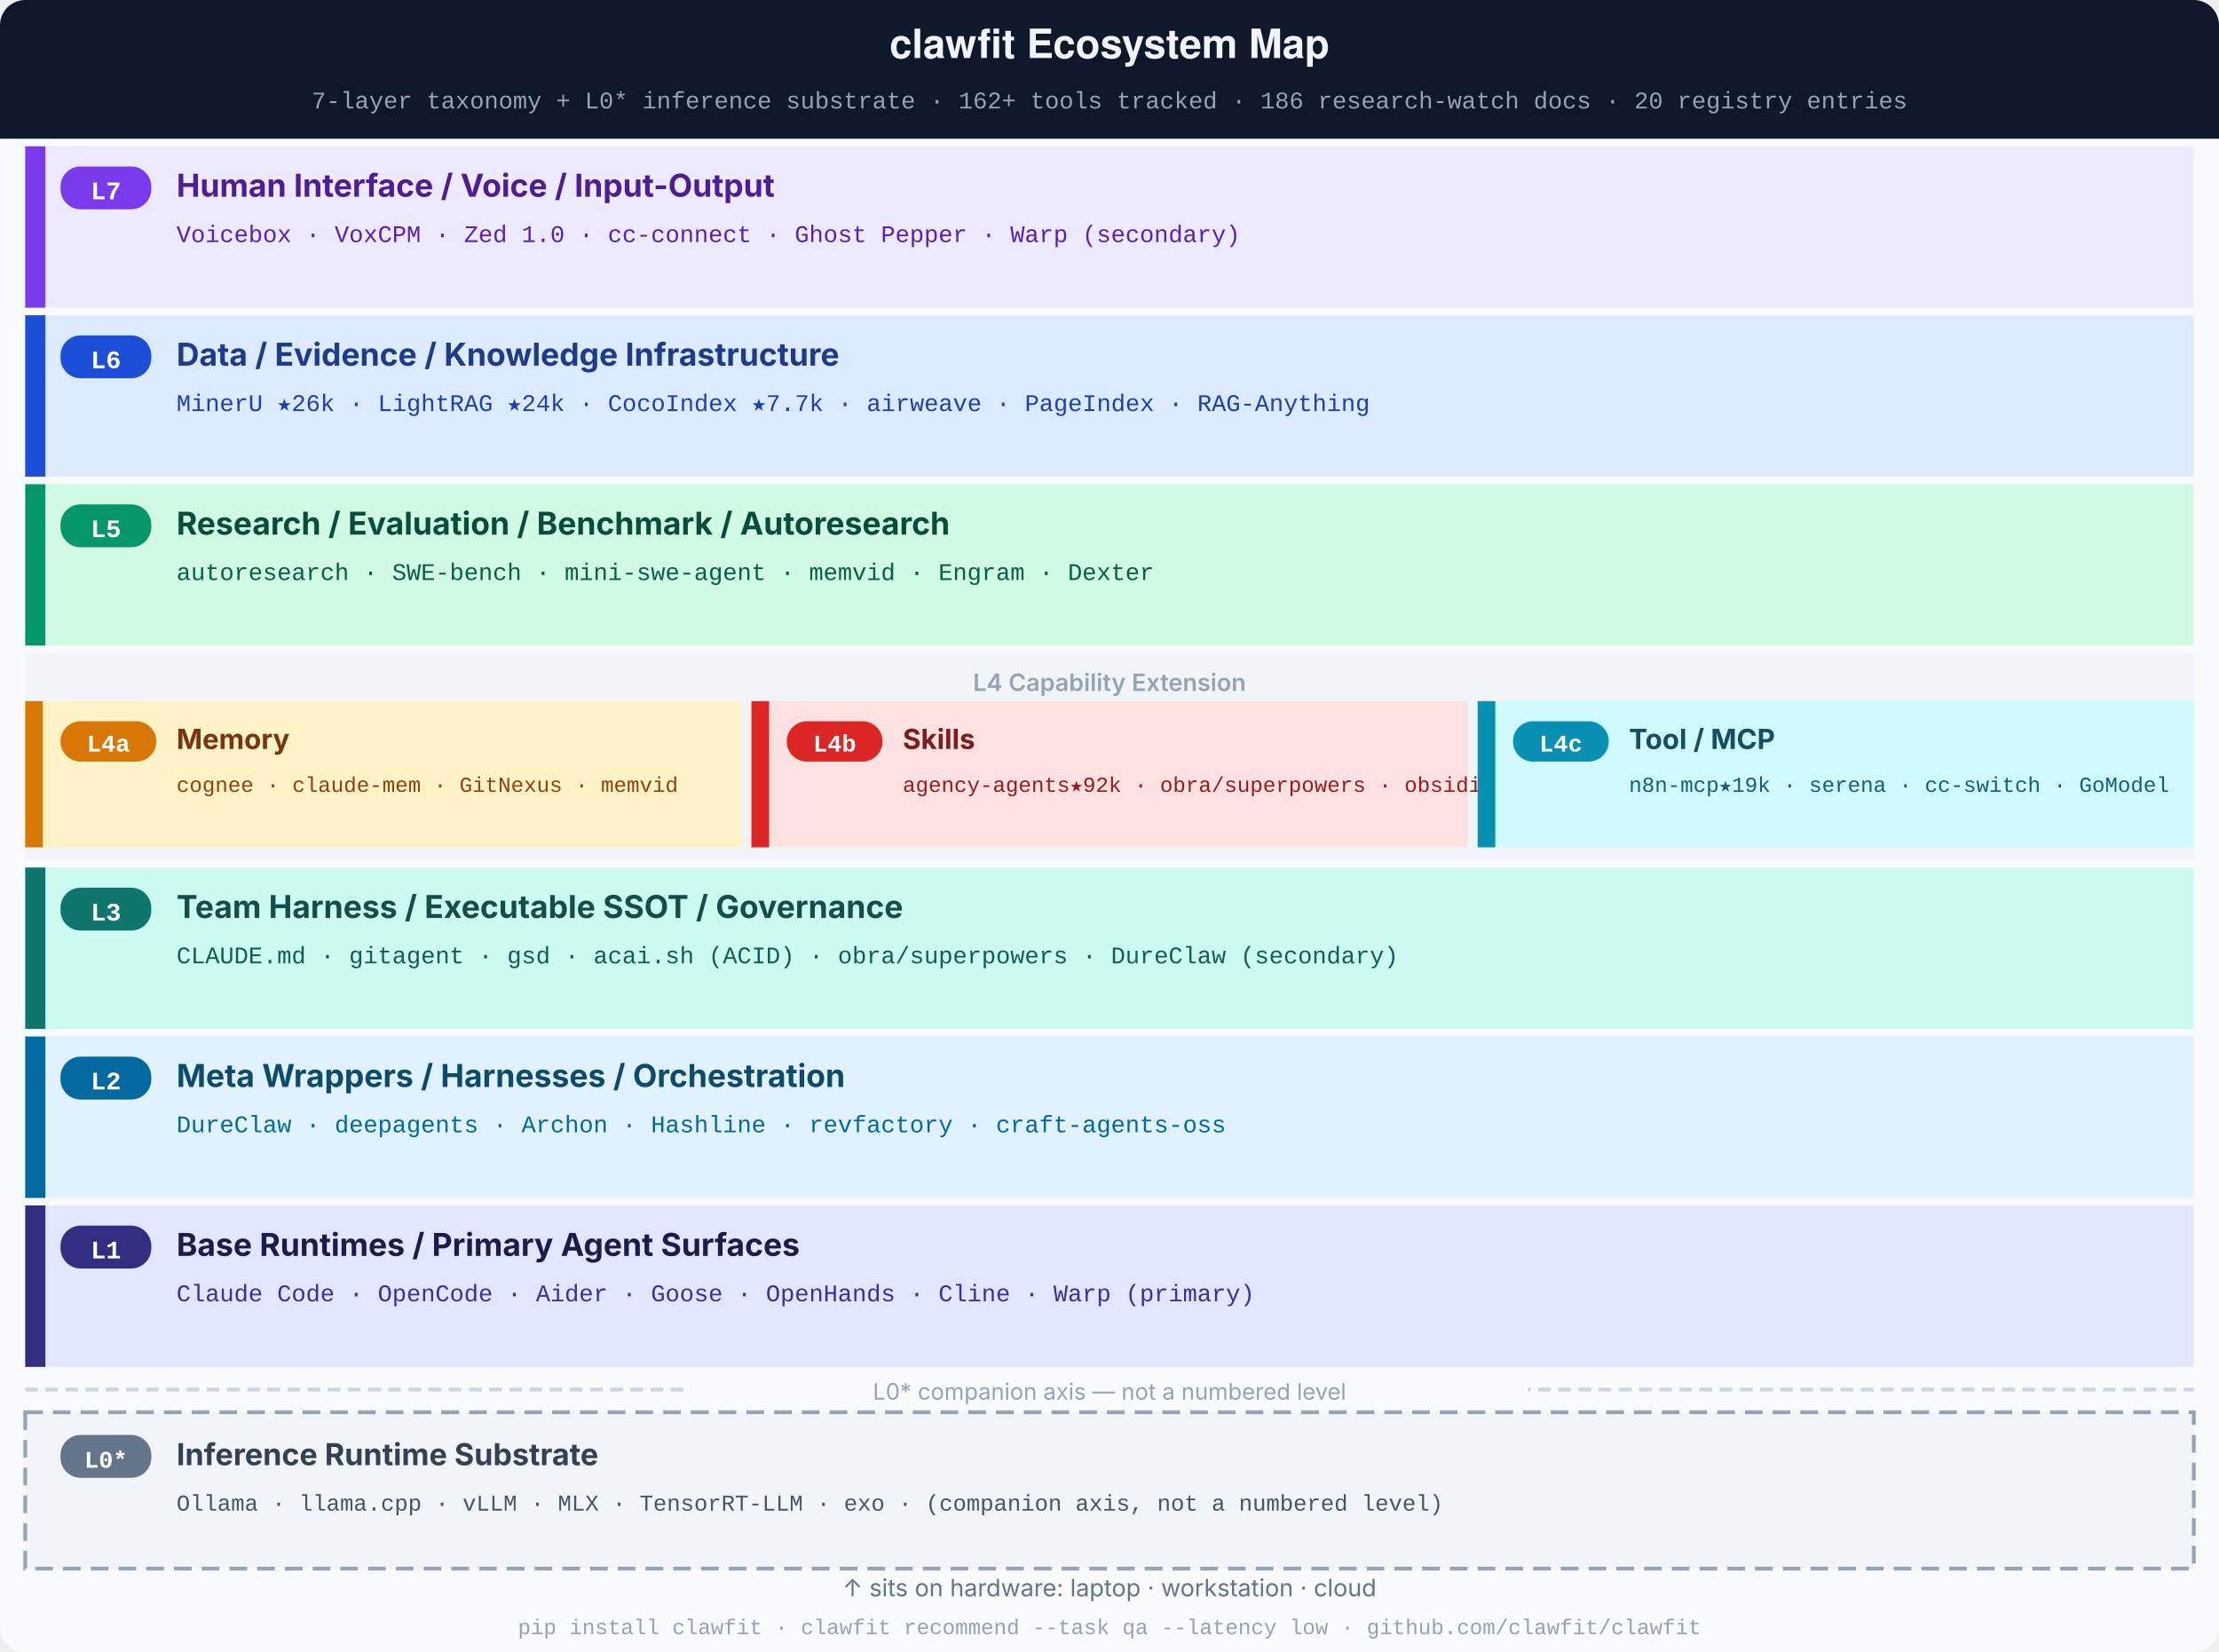
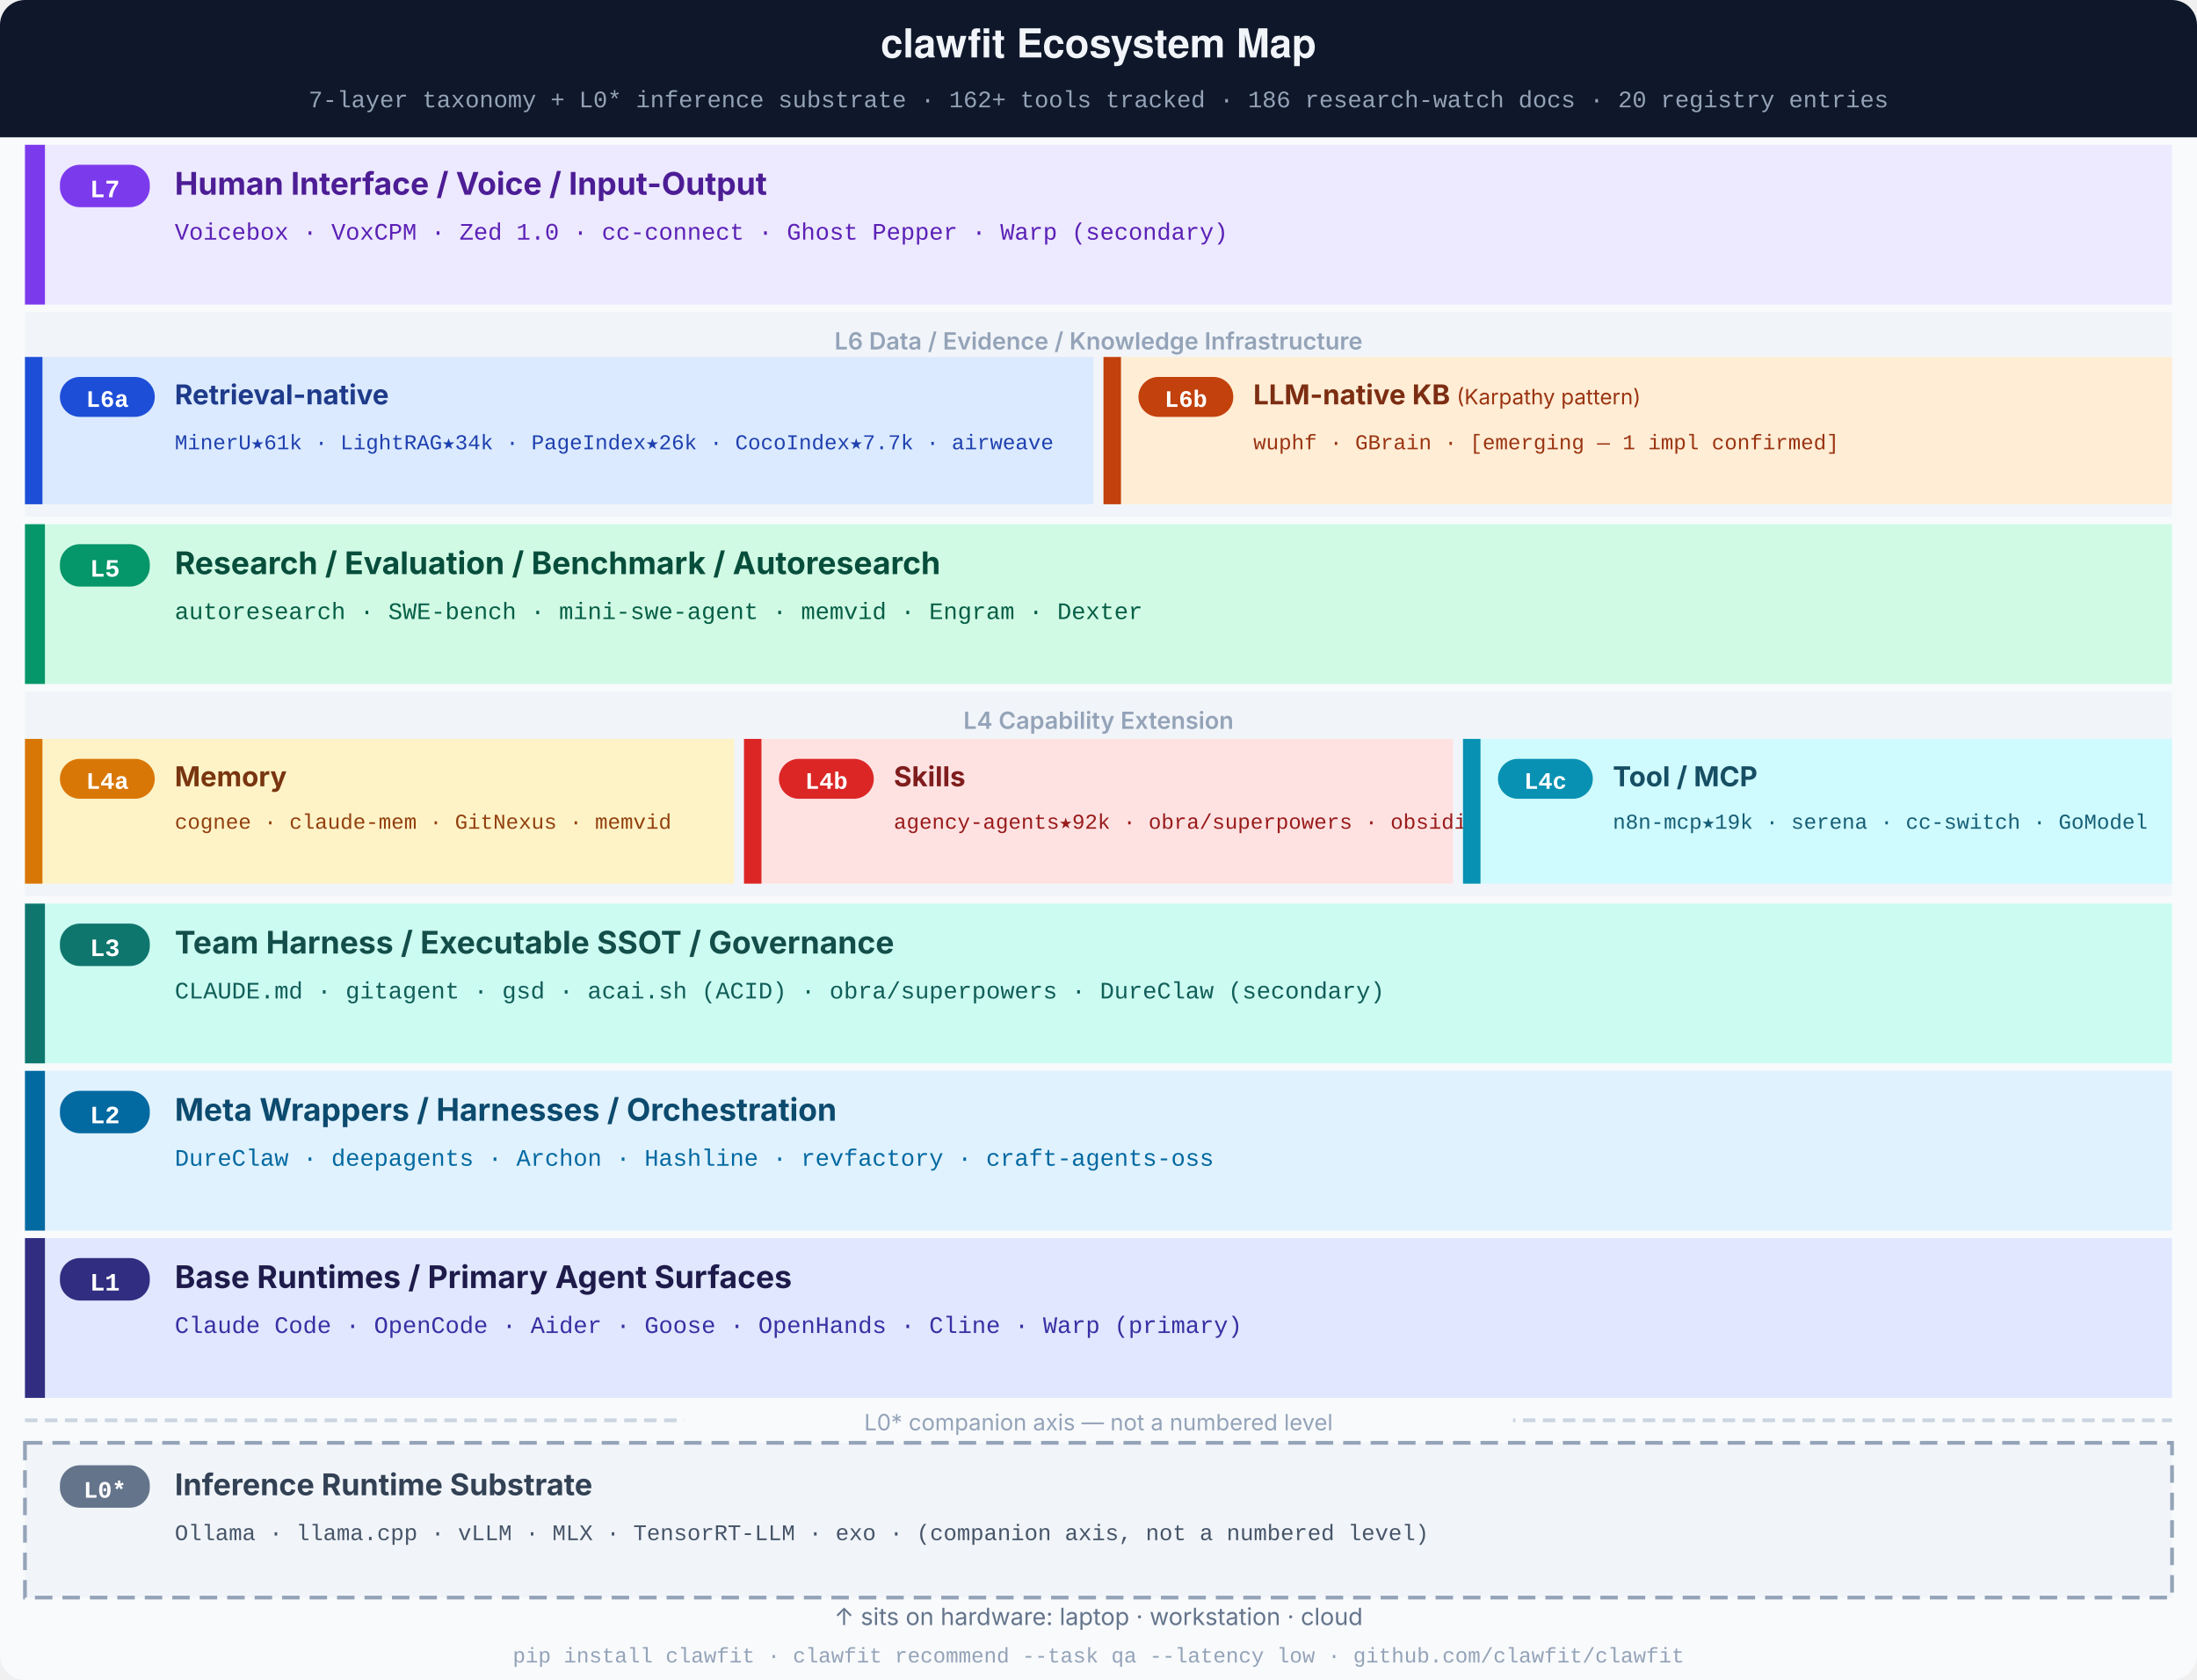
- <svg xmlns="http://www.w3.org/2000/svg" width="880" height="655" viewBox="0 0 880 655">
+ <svg xmlns="http://www.w3.org/2000/svg" width="880" height="673" viewBox="0 0 880 673">
  <defs>
    <clipPath id="c">
-       <rect width="880" height="655" rx="10" />
+       <rect width="880" height="673" rx="10" />
    </clipPath>
  </defs>
  <g clip-path="url(#c)">
-     <rect width="880" height="655" fill="#f8fafc" />
+     <rect width="880" height="673" fill="#f8fafc" />
    <rect x="0" y="0" width="880" height="55" fill="#0f172a" />
    <text x="440" y="23" text-anchor="middle" font-family="system-ui,-apple-system,BlinkMacSystemFont,'Segoe UI',Helvetica,Arial,sans-serif" font-size="16" font-weight="700" fill="#f1f5f9">clawfit Ecosystem Map</text>
    <text x="440" y="43" text-anchor="middle" font-family="'Courier New',Courier,monospace" font-size="9.5" fill="#94a3b8">7-layer taxonomy + L0* inference substrate  ·  162+ tools tracked  ·  186 research-watch docs  ·  20 registry entries</text>
    <rect x="10" y="58" width="860" height="64" fill="#ede9fe" />
    <rect x="10" y="58" width="8" height="64" fill="#7c3aed" />
    <rect x="24" y="66" width="36" height="17" rx="8" fill="#7c3aed" />
    <text x="42" y="79" text-anchor="middle" font-family="'Courier New',Courier,monospace" font-size="10" font-weight="700" fill="#ffffff">L7</text>
    <text x="70" y="78" font-family="system-ui,-apple-system,sans-serif" font-size="12.5" font-weight="700" fill="#4c1d95">Human Interface / Voice / Input-Output</text>
    <text x="70" y="96" font-family="'Courier New',Courier,monospace" font-size="9.5" fill="#5b21b6">Voicebox  ·  VoxCPM  ·  Zed 1.0  ·  cc-connect  ·  Ghost Pepper  ·  Warp (secondary)</text>
-     <rect x="10" y="125" width="860" height="64" fill="#dbeafe" />
-     <rect x="10" y="125" width="8" height="64" fill="#1d4ed8" />
-     <rect x="24" y="133" width="36" height="17" rx="8" fill="#1d4ed8" />
-     <text x="42" y="146" text-anchor="middle" font-family="'Courier New',Courier,monospace" font-size="10" font-weight="700" fill="#ffffff">L6</text>
-     <text x="70" y="145" font-family="system-ui,-apple-system,sans-serif" font-size="12.5" font-weight="700" fill="#1e3a8a">Data / Evidence / Knowledge Infrastructure</text>
-     <text x="70" y="163" font-family="'Courier New',Courier,monospace" font-size="9.5" fill="#1e40af">MinerU ★26k  ·  LightRAG ★24k  ·  CocoIndex ★7.7k  ·  airweave  ·  PageIndex  ·  RAG-Anything</text>
-     <rect x="10" y="192" width="860" height="64" fill="#d1fae5" />
-     <rect x="10" y="192" width="8" height="64" fill="#059669" />
-     <rect x="24" y="200" width="36" height="17" rx="8" fill="#059669" />
-     <text x="42" y="213" text-anchor="middle" font-family="'Courier New',Courier,monospace" font-size="10" font-weight="700" fill="#ffffff">L5</text>
-     <text x="70" y="212" font-family="system-ui,-apple-system,sans-serif" font-size="12.5" font-weight="700" fill="#064e3b">Research / Evaluation / Benchmark / Autoresearch</text>
-     <text x="70" y="230" font-family="'Courier New',Courier,monospace" font-size="9.5" fill="#065f46">autoresearch  ·  SWE-bench  ·  mini-swe-agent  ·  memvid  ·  Engram  ·  Dexter</text>
-     <rect x="10" y="259" width="860" height="82" fill="#f1f5f9" />
-     <text x="440" y="274" text-anchor="middle" font-family="system-ui,-apple-system,sans-serif" font-size="9.5" font-weight="600" fill="#94a3b8">L4   Capability Extension</text>
-     <rect x="10" y="278" width="284" height="58" fill="#fef3c7" />
-     <rect x="10" y="278" width="7" height="58" fill="#d97706" />
-     <rect x="24" y="286" width="38" height="16" rx="8" fill="#d97706" />
-     <text x="43" y="298" text-anchor="middle" font-family="'Courier New',Courier,monospace" font-size="9.5" font-weight="700" fill="#ffffff">L4a</text>
-     <text x="70" y="297" font-family="system-ui,-apple-system,sans-serif" font-size="11" font-weight="700" fill="#78350f">Memory</text>
-     <text x="70" y="314" font-family="'Courier New',Courier,monospace" font-size="8.5" fill="#92400e">cognee · claude-mem · GitNexus · memvid</text>
-     <rect x="298" y="278" width="284" height="58" fill="#fee2e2" />
-     <rect x="298" y="278" width="7" height="58" fill="#dc2626" />
-     <rect x="312" y="286" width="38" height="16" rx="8" fill="#dc2626" />
-     <text x="331" y="298" text-anchor="middle" font-family="'Courier New',Courier,monospace" font-size="9.5" font-weight="700" fill="#ffffff">L4b</text>
-     <text x="358" y="297" font-family="system-ui,-apple-system,sans-serif" font-size="11" font-weight="700" fill="#7f1d1d">Skills</text>
-     <text x="358" y="314" font-family="'Courier New',Courier,monospace" font-size="8.5" fill="#991b1b">agency-agents★92k · obra/superpowers · obsidian-skills</text>
-     <rect x="586" y="278" width="284" height="58" fill="#cffafe" />
-     <rect x="586" y="278" width="7" height="58" fill="#0891b2" />
-     <rect x="600" y="286" width="38" height="16" rx="8" fill="#0891b2" />
-     <text x="619" y="298" text-anchor="middle" font-family="'Courier New',Courier,monospace" font-size="9.5" font-weight="700" fill="#ffffff">L4c</text>
-     <text x="646" y="297" font-family="system-ui,-apple-system,sans-serif" font-size="11" font-weight="700" fill="#164e63">Tool / MCP</text>
-     <text x="646" y="314" font-family="'Courier New',Courier,monospace" font-size="8.5" fill="#155e75">n8n-mcp★19k · serena · cc-switch · GoModel</text>
-     <rect x="10" y="344" width="860" height="64" fill="#ccfbf1" />
-     <rect x="10" y="344" width="8" height="64" fill="#0f766e" />
-     <rect x="24" y="352" width="36" height="17" rx="8" fill="#0f766e" />
-     <text x="42" y="365" text-anchor="middle" font-family="'Courier New',Courier,monospace" font-size="10" font-weight="700" fill="#ffffff">L3</text>
-     <text x="70" y="364" font-family="system-ui,-apple-system,sans-serif" font-size="12.5" font-weight="700" fill="#134e4a">Team Harness / Executable SSOT / Governance</text>
-     <text x="70" y="382" font-family="'Courier New',Courier,monospace" font-size="9.5" fill="#115e59">CLAUDE.md  ·  gitagent  ·  gsd  ·  acai.sh (ACID)  ·  obra/superpowers  ·  DureClaw (secondary)</text>
-     <rect x="10" y="411" width="860" height="64" fill="#e0f2fe" />
-     <rect x="10" y="411" width="8" height="64" fill="#0369a1" />
-     <rect x="24" y="419" width="36" height="17" rx="8" fill="#0369a1" />
-     <text x="42" y="432" text-anchor="middle" font-family="'Courier New',Courier,monospace" font-size="10" font-weight="700" fill="#ffffff">L2</text>
-     <text x="70" y="431" font-family="system-ui,-apple-system,sans-serif" font-size="12.5" font-weight="700" fill="#0c4a6e">Meta Wrappers / Harnesses / Orchestration</text>
-     <text x="70" y="449" font-family="'Courier New',Courier,monospace" font-size="9.5" fill="#0369a1">DureClaw  ·  deepagents  ·  Archon  ·  Hashline  ·  revfactory  ·  craft-agents-oss</text>
-     <rect x="10" y="478" width="860" height="64" fill="#e0e7ff" />
-     <rect x="10" y="478" width="8" height="64" fill="#312e81" />
-     <rect x="24" y="486" width="36" height="17" rx="8" fill="#312e81" />
-     <text x="42" y="499" text-anchor="middle" font-family="'Courier New',Courier,monospace" font-size="10" font-weight="700" fill="#ffffff">L1</text>
-     <text x="70" y="498" font-family="system-ui,-apple-system,sans-serif" font-size="12.5" font-weight="700" fill="#1e1b4b">Base Runtimes / Primary Agent Surfaces</text>
-     <text x="70" y="516" font-family="'Courier New',Courier,monospace" font-size="9.5" fill="#3730a3">Claude Code  ·  OpenCode  ·  Aider  ·  Goose  ·  OpenHands  ·  Cline  ·  Warp (primary)</text>
-     <line x1="10" y1="551" x2="870" y2="551" stroke="#cbd5e1" stroke-width="1.5" stroke-dasharray="5,3" />
-     <rect x="274" y="544" width="332" height="15" fill="#f8fafc" />
-     <text x="440" y="555" text-anchor="middle" font-family="system-ui,-apple-system,sans-serif" font-size="9" fill="#94a3b8">L0*  companion axis — not a numbered level</text>
-     <rect x="10" y="560" width="860" height="62" fill="#f1f5f9" stroke="#94a3b8" stroke-width="1.5" stroke-dasharray="7,4" />
-     <rect x="24" y="569" width="36" height="17" rx="8" fill="#64748b" />
-     <text x="42" y="582" text-anchor="middle" font-family="'Courier New',Courier,monospace" font-size="9.5" font-weight="700" fill="#ffffff">L0*</text>
-     <text x="70" y="581" font-family="system-ui,-apple-system,sans-serif" font-size="12" font-weight="700" fill="#334155">Inference Runtime Substrate</text>
-     <text x="70" y="599" font-family="'Courier New',Courier,monospace" font-size="9" fill="#475569">Ollama  ·  llama.cpp  ·  vLLM  ·  MLX  ·  TensorRT-LLM  ·  exo  ·  (companion axis, not a numbered level)</text>
-     <text x="440" y="633" text-anchor="middle" font-family="system-ui,-apple-system,sans-serif" font-size="9.5" fill="#64748b">↑  sits on hardware: laptop · workstation · cloud</text>
-     <text x="440" y="648" text-anchor="middle" font-family="'Courier New',Courier,monospace" font-size="8.5" fill="#94a3b8">pip install clawfit  ·  clawfit recommend --task qa --latency low  ·  github.com/clawfit/clawfit</text>
+     <rect x="10" y="125" width="860" height="82" fill="#f1f5f9" />
+     <text x="440" y="140" text-anchor="middle" font-family="system-ui,-apple-system,sans-serif" font-size="9.5" font-weight="600" fill="#94a3b8">L6   Data / Evidence / Knowledge Infrastructure</text>
+     <rect x="10" y="143" width="428" height="59" fill="#dbeafe" />
+     <rect x="10" y="143" width="7" height="59" fill="#1d4ed8" />
+     <rect x="24" y="151" width="38" height="16" rx="8" fill="#1d4ed8" />
+     <text x="43" y="163" text-anchor="middle" font-family="'Courier New',Courier,monospace" font-size="9.5" font-weight="700" fill="#ffffff">L6a</text>
+     <text x="70" y="162" font-family="system-ui,-apple-system,sans-serif" font-size="11" font-weight="700" fill="#1e3a8a">Retrieval-native</text>
+     <text x="70" y="180" font-family="'Courier New',Courier,monospace" font-size="8.5" fill="#1e40af">MinerU★61k · LightRAG★34k · PageIndex★26k · CocoIndex★7.7k · airweave</text>
+     <rect x="442" y="143" width="428" height="59" fill="#ffedd5" />
+     <rect x="442" y="143" width="7" height="59" fill="#c2410c" />
+     <rect x="456" y="151" width="38" height="16" rx="8" fill="#c2410c" />
+     <text x="475" y="163" text-anchor="middle" font-family="'Courier New',Courier,monospace" font-size="9.5" font-weight="700" fill="#ffffff">L6b</text>
+     <text x="502" y="162" font-family="system-ui,-apple-system,sans-serif" font-size="11" font-weight="700" fill="#7c2d12">LLM-native KB  <tspan font-size="8.5" fill="#9a3412" font-weight="400">(Karpathy pattern)</tspan>
+     </text>
+     <text x="502" y="180" font-family="'Courier New',Courier,monospace" font-size="8.5" fill="#9a3412">wuphf · GBrain · [emerging — 1 impl confirmed]</text>
+     <rect x="10" y="210" width="860" height="64" fill="#d1fae5" />
+     <rect x="10" y="210" width="8" height="64" fill="#059669" />
+     <rect x="24" y="218" width="36" height="17" rx="8" fill="#059669" />
+     <text x="42" y="231" text-anchor="middle" font-family="'Courier New',Courier,monospace" font-size="10" font-weight="700" fill="#ffffff">L5</text>
+     <text x="70" y="230" font-family="system-ui,-apple-system,sans-serif" font-size="12.5" font-weight="700" fill="#064e3b">Research / Evaluation / Benchmark / Autoresearch</text>
+     <text x="70" y="248" font-family="'Courier New',Courier,monospace" font-size="9.5" fill="#065f46">autoresearch  ·  SWE-bench  ·  mini-swe-agent  ·  memvid  ·  Engram  ·  Dexter</text>
+     <rect x="10" y="277" width="860" height="82" fill="#f1f5f9" />
+     <text x="440" y="292" text-anchor="middle" font-family="system-ui,-apple-system,sans-serif" font-size="9.5" font-weight="600" fill="#94a3b8">L4   Capability Extension</text>
+     <rect x="10" y="296" width="284" height="58" fill="#fef3c7" />
+     <rect x="10" y="296" width="7" height="58" fill="#d97706" />
+     <rect x="24" y="304" width="38" height="16" rx="8" fill="#d97706" />
+     <text x="43" y="316" text-anchor="middle" font-family="'Courier New',Courier,monospace" font-size="9.5" font-weight="700" fill="#ffffff">L4a</text>
+     <text x="70" y="315" font-family="system-ui,-apple-system,sans-serif" font-size="11" font-weight="700" fill="#78350f">Memory</text>
+     <text x="70" y="332" font-family="'Courier New',Courier,monospace" font-size="8.5" fill="#92400e">cognee · claude-mem · GitNexus · memvid</text>
+     <rect x="298" y="296" width="284" height="58" fill="#fee2e2" />
+     <rect x="298" y="296" width="7" height="58" fill="#dc2626" />
+     <rect x="312" y="304" width="38" height="16" rx="8" fill="#dc2626" />
+     <text x="331" y="316" text-anchor="middle" font-family="'Courier New',Courier,monospace" font-size="9.5" font-weight="700" fill="#ffffff">L4b</text>
+     <text x="358" y="315" font-family="system-ui,-apple-system,sans-serif" font-size="11" font-weight="700" fill="#7f1d1d">Skills</text>
+     <text x="358" y="332" font-family="'Courier New',Courier,monospace" font-size="8.5" fill="#991b1b">agency-agents★92k · obra/superpowers · obsidian-skills</text>
+     <rect x="586" y="296" width="284" height="58" fill="#cffafe" />
+     <rect x="586" y="296" width="7" height="58" fill="#0891b2" />
+     <rect x="600" y="304" width="38" height="16" rx="8" fill="#0891b2" />
+     <text x="619" y="316" text-anchor="middle" font-family="'Courier New',Courier,monospace" font-size="9.5" font-weight="700" fill="#ffffff">L4c</text>
+     <text x="646" y="315" font-family="system-ui,-apple-system,sans-serif" font-size="11" font-weight="700" fill="#164e63">Tool / MCP</text>
+     <text x="646" y="332" font-family="'Courier New',Courier,monospace" font-size="8.5" fill="#155e75">n8n-mcp★19k · serena · cc-switch · GoModel</text>
+     <rect x="10" y="362" width="860" height="64" fill="#ccfbf1" />
+     <rect x="10" y="362" width="8" height="64" fill="#0f766e" />
+     <rect x="24" y="370" width="36" height="17" rx="8" fill="#0f766e" />
+     <text x="42" y="383" text-anchor="middle" font-family="'Courier New',Courier,monospace" font-size="10" font-weight="700" fill="#ffffff">L3</text>
+     <text x="70" y="382" font-family="system-ui,-apple-system,sans-serif" font-size="12.5" font-weight="700" fill="#134e4a">Team Harness / Executable SSOT / Governance</text>
+     <text x="70" y="400" font-family="'Courier New',Courier,monospace" font-size="9.5" fill="#115e59">CLAUDE.md  ·  gitagent  ·  gsd  ·  acai.sh (ACID)  ·  obra/superpowers  ·  DureClaw (secondary)</text>
+     <rect x="10" y="429" width="860" height="64" fill="#e0f2fe" />
+     <rect x="10" y="429" width="8" height="64" fill="#0369a1" />
+     <rect x="24" y="437" width="36" height="17" rx="8" fill="#0369a1" />
+     <text x="42" y="450" text-anchor="middle" font-family="'Courier New',Courier,monospace" font-size="10" font-weight="700" fill="#ffffff">L2</text>
+     <text x="70" y="449" font-family="system-ui,-apple-system,sans-serif" font-size="12.5" font-weight="700" fill="#0c4a6e">Meta Wrappers / Harnesses / Orchestration</text>
+     <text x="70" y="467" font-family="'Courier New',Courier,monospace" font-size="9.5" fill="#0369a1">DureClaw  ·  deepagents  ·  Archon  ·  Hashline  ·  revfactory  ·  craft-agents-oss</text>
+     <rect x="10" y="496" width="860" height="64" fill="#e0e7ff" />
+     <rect x="10" y="496" width="8" height="64" fill="#312e81" />
+     <rect x="24" y="504" width="36" height="17" rx="8" fill="#312e81" />
+     <text x="42" y="517" text-anchor="middle" font-family="'Courier New',Courier,monospace" font-size="10" font-weight="700" fill="#ffffff">L1</text>
+     <text x="70" y="516" font-family="system-ui,-apple-system,sans-serif" font-size="12.5" font-weight="700" fill="#1e1b4b">Base Runtimes / Primary Agent Surfaces</text>
+     <text x="70" y="534" font-family="'Courier New',Courier,monospace" font-size="9.5" fill="#3730a3">Claude Code  ·  OpenCode  ·  Aider  ·  Goose  ·  OpenHands  ·  Cline  ·  Warp (primary)</text>
+     <line x1="10" y1="569" x2="870" y2="569" stroke="#cbd5e1" stroke-width="1.5" stroke-dasharray="5,3" />
+     <rect x="274" y="562" width="332" height="15" fill="#f8fafc" />
+     <text x="440" y="573" text-anchor="middle" font-family="system-ui,-apple-system,sans-serif" font-size="9" fill="#94a3b8">L0*  companion axis — not a numbered level</text>
+     <rect x="10" y="578" width="860" height="62" fill="#f1f5f9" stroke="#94a3b8" stroke-width="1.5" stroke-dasharray="7,4" />
+     <rect x="24" y="587" width="36" height="17" rx="8" fill="#64748b" />
+     <text x="42" y="600" text-anchor="middle" font-family="'Courier New',Courier,monospace" font-size="9.5" font-weight="700" fill="#ffffff">L0*</text>
+     <text x="70" y="599" font-family="system-ui,-apple-system,sans-serif" font-size="12" font-weight="700" fill="#334155">Inference Runtime Substrate</text>
+     <text x="70" y="617" font-family="'Courier New',Courier,monospace" font-size="9" fill="#475569">Ollama  ·  llama.cpp  ·  vLLM  ·  MLX  ·  TensorRT-LLM  ·  exo  ·  (companion axis, not a numbered level)</text>
+     <text x="440" y="651" text-anchor="middle" font-family="system-ui,-apple-system,sans-serif" font-size="9.5" fill="#64748b">↑  sits on hardware: laptop · workstation · cloud</text>
+     <text x="440" y="666" text-anchor="middle" font-family="'Courier New',Courier,monospace" font-size="8.5" fill="#94a3b8">pip install clawfit  ·  clawfit recommend --task qa --latency low  ·  github.com/clawfit/clawfit</text>
  </g>
</svg>
